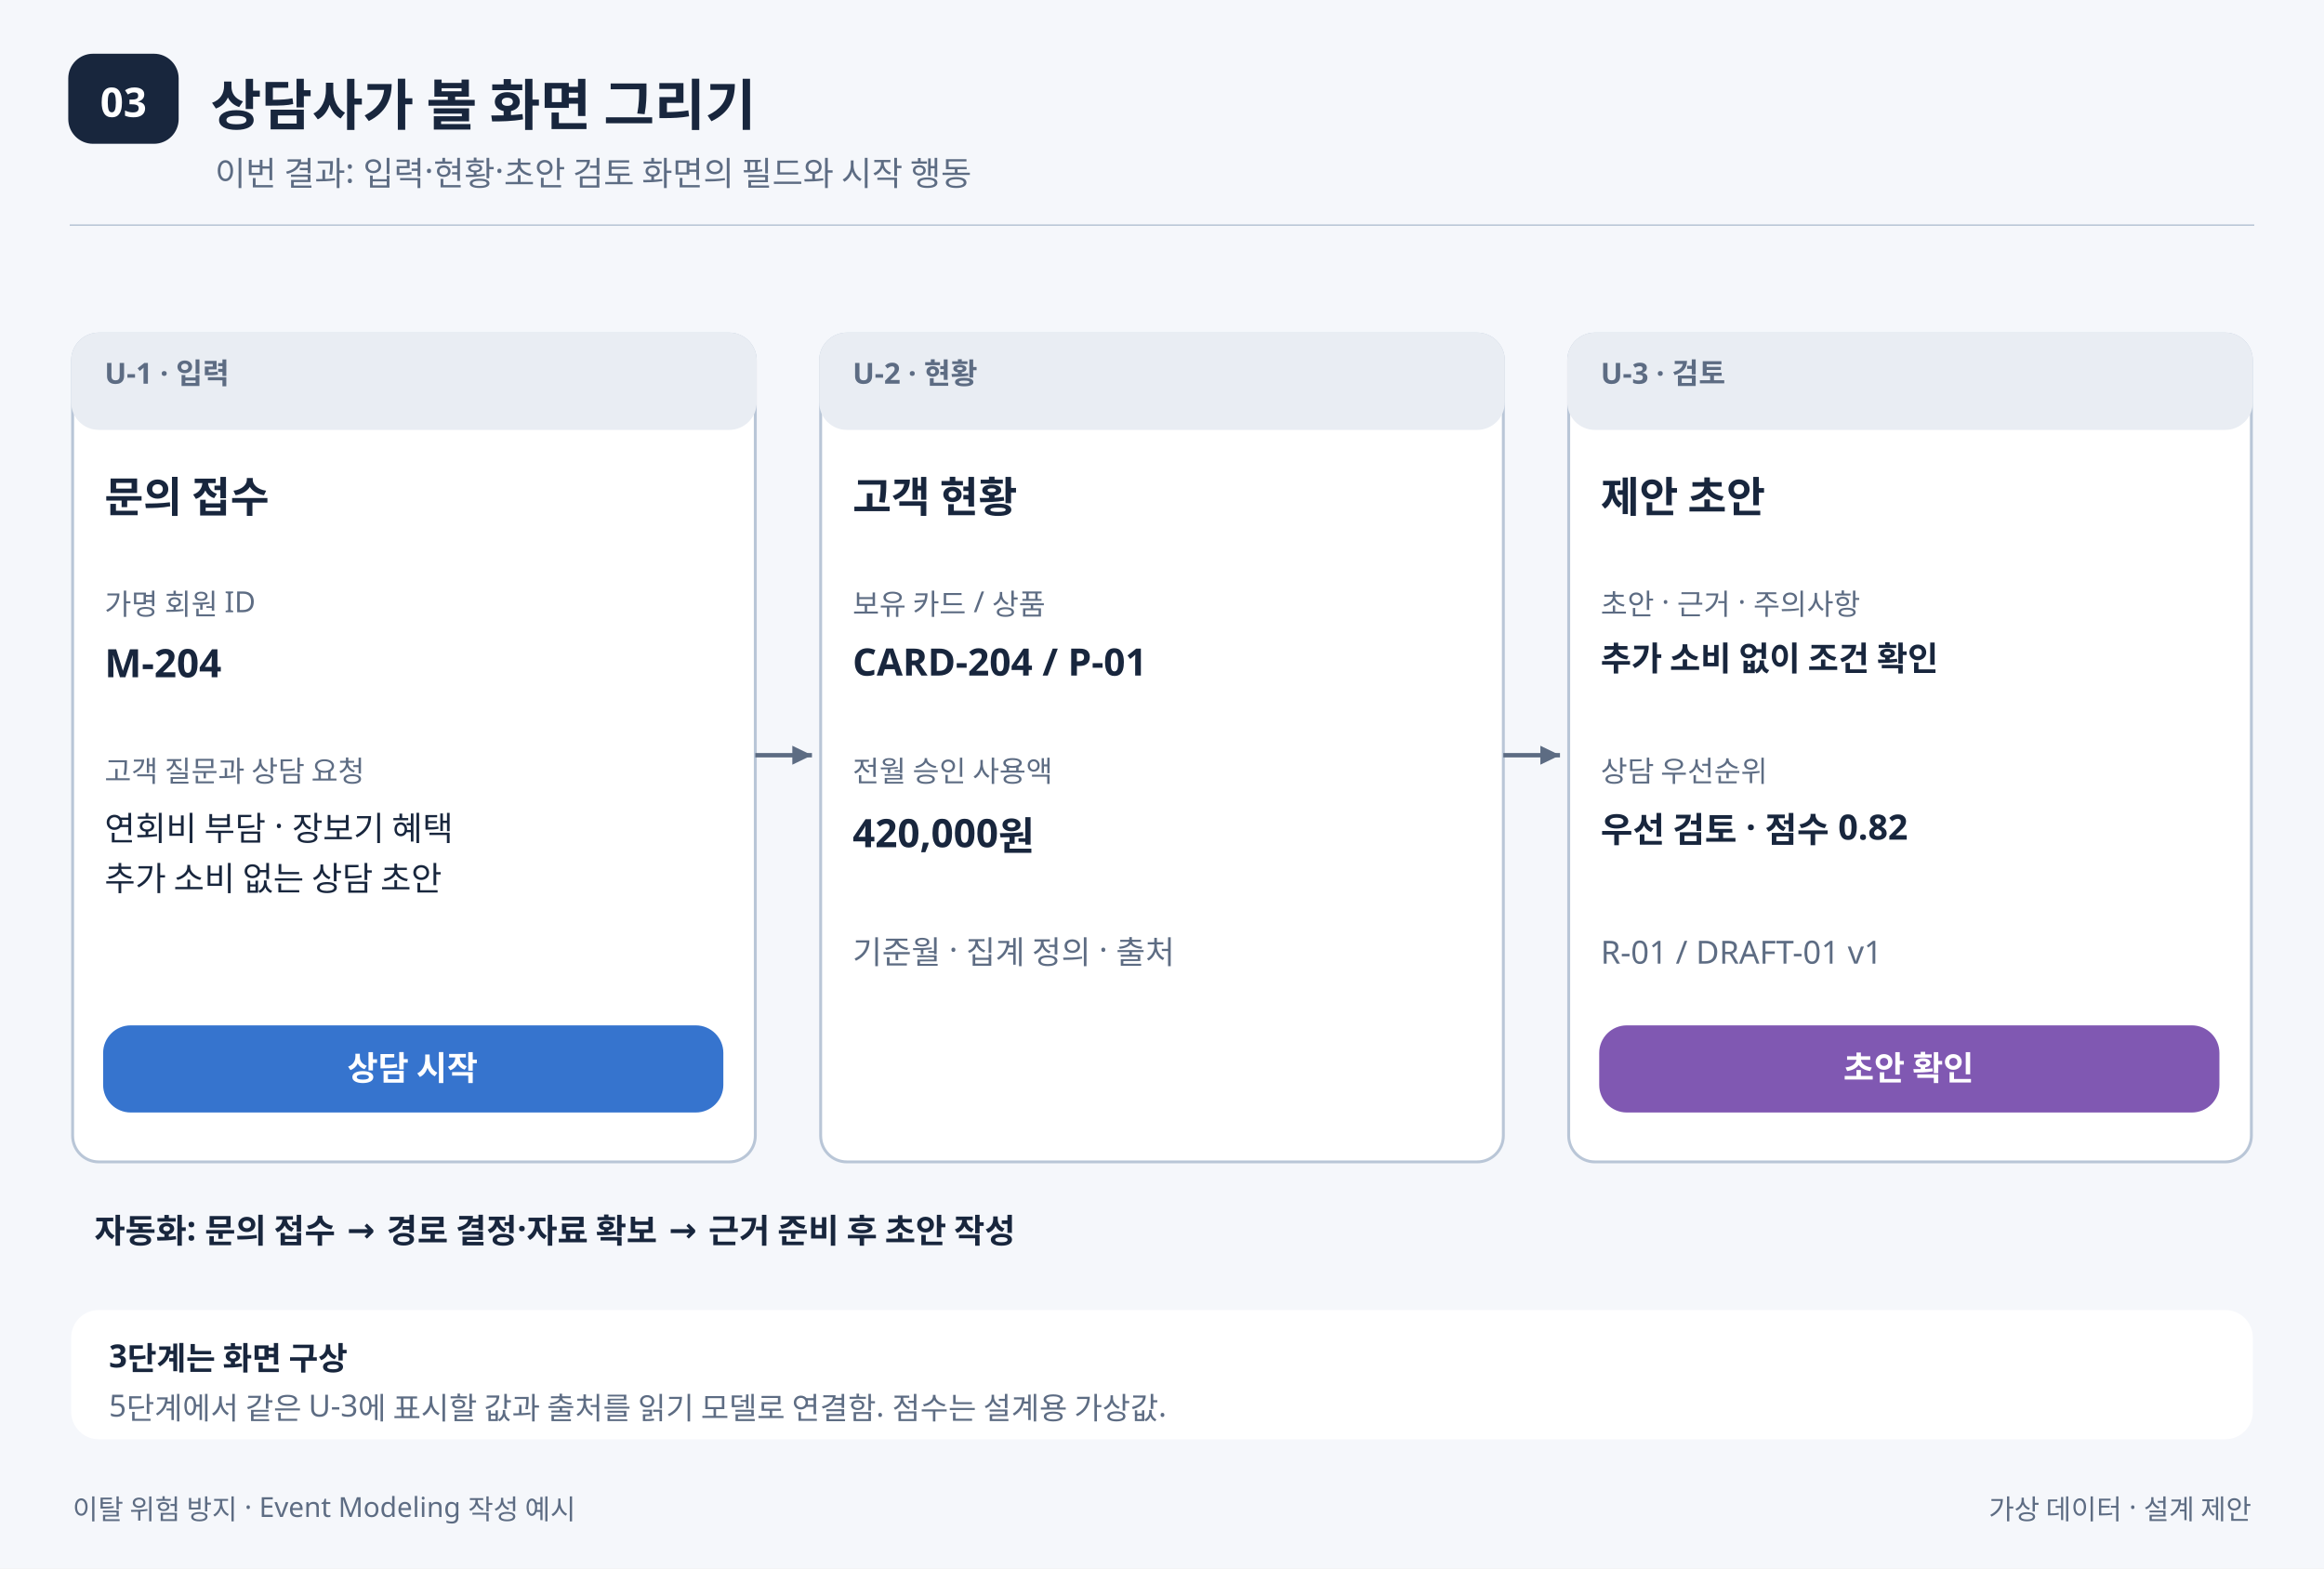
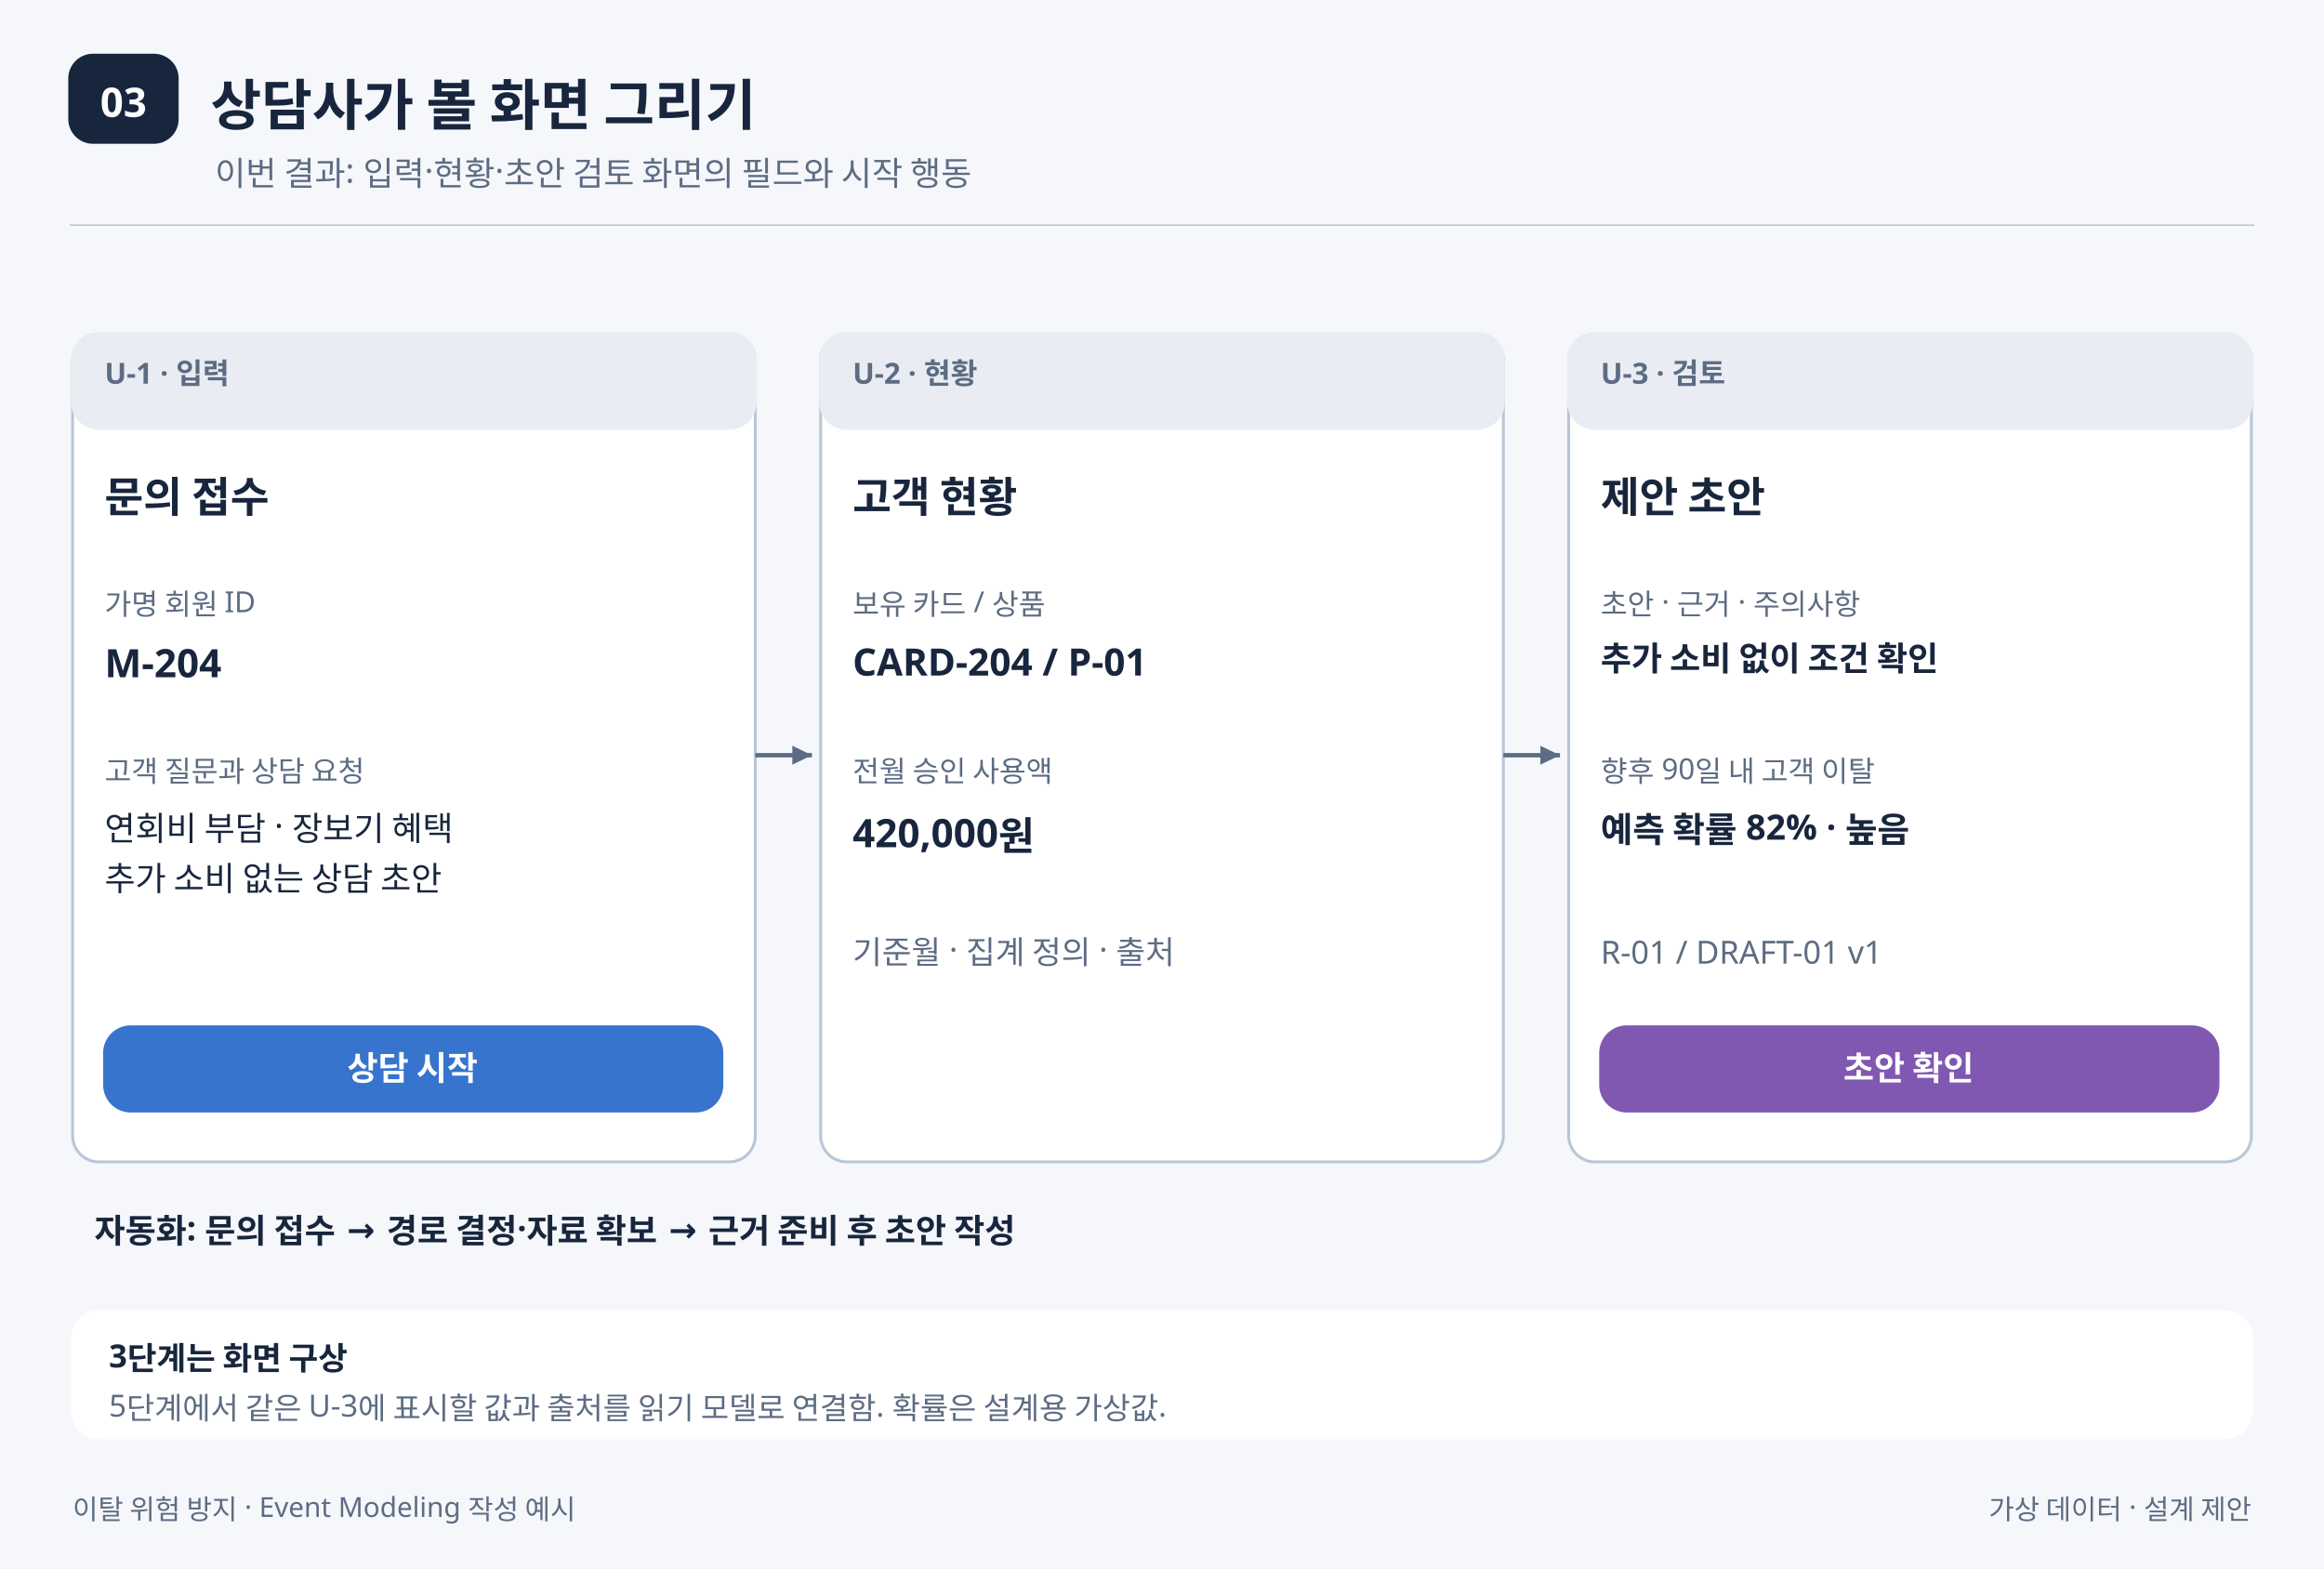
<svg xmlns="http://www.w3.org/2000/svg" width="1600" height="1080" viewBox="0 0 1600 1080">
  <rect width="1600" height="1080" fill="#F5F7FB" />
  <rect x="48" y="38" width="74" height="60" rx="16" fill="#18263D" stroke="#18263D" stroke-width="2" />
  <text x="85" y="80.48" text-anchor="middle" font-family="Malgun Gothic, sans-serif" font-size="28" font-weight="700" fill="#FFFFFF">03</text>
  <text x="145" y="86.08" text-anchor="start" font-family="Malgun Gothic, sans-serif" font-size="38" font-weight="700" fill="#18263D">상담사가 볼 화면 그리기</text>
  <text x="148" y="127.68" text-anchor="start" font-family="Malgun Gothic, sans-serif" font-size="23" font-weight="400" fill="#5D6C83">이번 결과: 입력·현황·초안 검토 화면의 필드와 시작 행동</text>
  <polyline points="48,155 1552,155" fill="none" stroke="#B9C6D7" stroke-width="1" stroke-dasharray="none" stroke-linejoin="round" />
  <text x="50" y="1046.04" text-anchor="start" font-family="Malgun Gothic, sans-serif" font-size="19" font-weight="400" fill="#5D6C83">이탈 위험 방지 · Event Modeling 작성 예시</text>
  <text x="1550" y="1046.04" text-anchor="end" font-family="Malgun Gothic, sans-serif" font-size="19" font-weight="400" fill="#5D6C83">가상 데이터 · 설계 제안</text>
  <rect x="50" y="230" width="470" height="570" rx="18" fill="#FFFFFF" stroke="#B9C6D7" stroke-width="2" />
  <rect x="50" y="230" width="470" height="65" rx="18" fill="#E9EDF3" stroke="#E9EDF3" stroke-width="2" />
  <text x="72" y="264.2" text-anchor="start" font-family="Malgun Gothic, sans-serif" font-size="20" font-weight="700" fill="#5D6C83">U-1 · 입력</text>
  <text x="72" y="352.64" text-anchor="start" font-family="Malgun Gothic, sans-serif" font-size="29" font-weight="700" fill="#18263D">문의 접수</text>
  <rect x="565" y="230" width="470" height="570" rx="18" fill="#FFFFFF" stroke="#B9C6D7" stroke-width="2" />
  <rect x="565" y="230" width="470" height="65" rx="18" fill="#E9EDF3" stroke="#E9EDF3" stroke-width="2" />
  <text x="587" y="264.2" text-anchor="start" font-family="Malgun Gothic, sans-serif" font-size="20" font-weight="700" fill="#5D6C83">U-2 · 현황</text>
  <text x="587" y="352.64" text-anchor="start" font-family="Malgun Gothic, sans-serif" font-size="29" font-weight="700" fill="#18263D">고객 현황</text>
  <rect x="1080" y="230" width="470" height="570" rx="18" fill="#FFFFFF" stroke="#B9C6D7" stroke-width="2" />
  <rect x="1080" y="230" width="470" height="65" rx="18" fill="#E9EDF3" stroke="#E9EDF3" stroke-width="2" />
  <text x="1102" y="264.2" text-anchor="start" font-family="Malgun Gothic, sans-serif" font-size="20" font-weight="700" fill="#5D6C83">U-3 · 검토</text>
  <text x="1102" y="352.64" text-anchor="start" font-family="Malgun Gothic, sans-serif" font-size="29" font-weight="700" fill="#18263D">제안 초안</text>
  <text x="72" y="423.2" text-anchor="start" font-family="Malgun Gothic, sans-serif" font-size="20" font-weight="400" fill="#5D6C83">가명 회원 ID</text>
  <text x="72" y="466.32" text-anchor="start" font-family="Malgun Gothic, sans-serif" font-size="27" font-weight="700" fill="#18263D">M-204</text>
  <text x="72" y="538.2" text-anchor="start" font-family="Malgun Gothic, sans-serif" font-size="20" font-weight="400" fill="#5D6C83">고객 질문과 상담 요청</text>
  <text x="72" y="578.68" text-anchor="start" font-family="Malgun Gothic, sans-serif" font-size="23" font-weight="400" fill="#18263D">연회비 부담 · 장보기 혜택</text>
  <text x="72" y="613.18" text-anchor="start" font-family="Malgun Gothic, sans-serif" font-size="23" font-weight="400" fill="#18263D">추가 소비 없는 상담 초안</text>
  <rect x="72" y="707" width="425" height="58" rx="18" fill="#3674CE" stroke="#3674CE" stroke-width="2" />
  <text x="284" y="743.68" text-anchor="middle" font-family="Malgun Gothic, sans-serif" font-size="23" font-weight="700" fill="#FFFFFF">상담 시작</text>
  <text x="587" y="423.2" text-anchor="start" font-family="Malgun Gothic, sans-serif" font-size="20" font-weight="400" fill="#5D6C83">보유 카드 / 상품</text>
  <text x="587" y="465.16" text-anchor="start" font-family="Malgun Gothic, sans-serif" font-size="26" font-weight="700" fill="#18263D">CARD-204 / P-01</text>
  <text x="587" y="538.2" text-anchor="start" font-family="Malgun Gothic, sans-serif" font-size="20" font-weight="400" fill="#5D6C83">전월 승인 사용액</text>
  <text x="587" y="583.32" text-anchor="start" font-family="Malgun Gothic, sans-serif" font-size="27" font-weight="700" fill="#18263D">420,000원</text>
  <text x="587" y="663.52" text-anchor="start" font-family="Malgun Gothic, sans-serif" font-size="22" font-weight="400" fill="#5D6C83">기준월 · 집계 정의 · 출처</text>
  <text x="1102" y="423.2" text-anchor="start" font-family="Malgun Gothic, sans-serif" font-size="20" font-weight="400" fill="#5D6C83">초안 · 근거 · 주의사항</text>
  <text x="1102" y="461.68" text-anchor="start" font-family="Malgun Gothic, sans-serif" font-size="23" font-weight="700" fill="#18263D">추가 소비 없이 조건 확인</text>
-   <text x="1102" y="538.2" text-anchor="start" font-family="Malgun Gothic, sans-serif" font-size="20" font-weight="400" fill="#5D6C83">상담 우선순위</text>
-   <text x="1102" y="579.84" text-anchor="start" font-family="Malgun Gothic, sans-serif" font-size="24" font-weight="700" fill="#18263D">우선 검토 · 점수 0.82</text>
+   <text x="1102" y="538.2" text-anchor="start" font-family="Malgun Gothic, sans-serif" font-size="20" font-weight="400" fill="#5D6C83">향후 90일 내 고객 이탈</text>
+   <text x="1102" y="579.84" text-anchor="start" font-family="Malgun Gothic, sans-serif" font-size="24" font-weight="700" fill="#18263D">예측 확률 82% · 높음</text>
  <text x="1102" y="663.52" text-anchor="start" font-family="Malgun Gothic, sans-serif" font-size="22" font-weight="400" fill="#5D6C83">R-01 / DRAFT-01 v1</text>
  <rect x="1102" y="707" width="425" height="58" rx="18" fill="#8058B2" stroke="#8058B2" stroke-width="2" />
  <text x="1314" y="743.68" text-anchor="middle" font-family="Malgun Gothic, sans-serif" font-size="23" font-weight="700" fill="#FFFFFF">초안 확인</text>
  <polyline points="520,520 559,520" fill="none" stroke="#5D6C83" stroke-width="3" stroke-dasharray="none" stroke-linejoin="round" />
  <polygon points="559,520 545.493,526.524 545.493,513.476" fill="#5D6C83" />
  <polyline points="1035,520 1074,520" fill="none" stroke="#5D6C83" stroke-width="3" stroke-dasharray="none" stroke-linejoin="round" />
  <polygon points="1074,520 1060.493,526.524 1060.493,513.476" fill="#5D6C83" />
  <text x="65" y="855.68" text-anchor="start" font-family="Malgun Gothic, sans-serif" font-size="23" font-weight="700" fill="#18263D">자동화: 문의 접수 → 경로 결정·자료 확보 → 근거 준비 후 초안 작성</text>
  <rect x="50" y="903" width="1500" height="87" rx="18" fill="#FFFFFF" stroke="#FFFFFF" stroke-width="2" />
  <text x="75" y="941.52" text-anchor="start" font-family="Malgun Gothic, sans-serif" font-size="22" font-weight="700" fill="#18263D">3단계는 화면 구상</text>
-   <text x="75" y="975.36" text-anchor="start" font-family="Malgun Gothic, sans-serif" font-size="21" font-weight="400" fill="#5D6C83">5단계에서 같은 U-3에 표시할 값과 출처를 읽기 모델로 연결함. 점수는 설계용 가상값.</text>
+   <text x="75" y="975.36" text-anchor="start" font-family="Malgun Gothic, sans-serif" font-size="21" font-weight="400" fill="#5D6C83">5단계에서 같은 U-3에 표시할 값과 출처를 읽기 모델로 연결함. 확률은 설계용 가상값.</text>
</svg>
